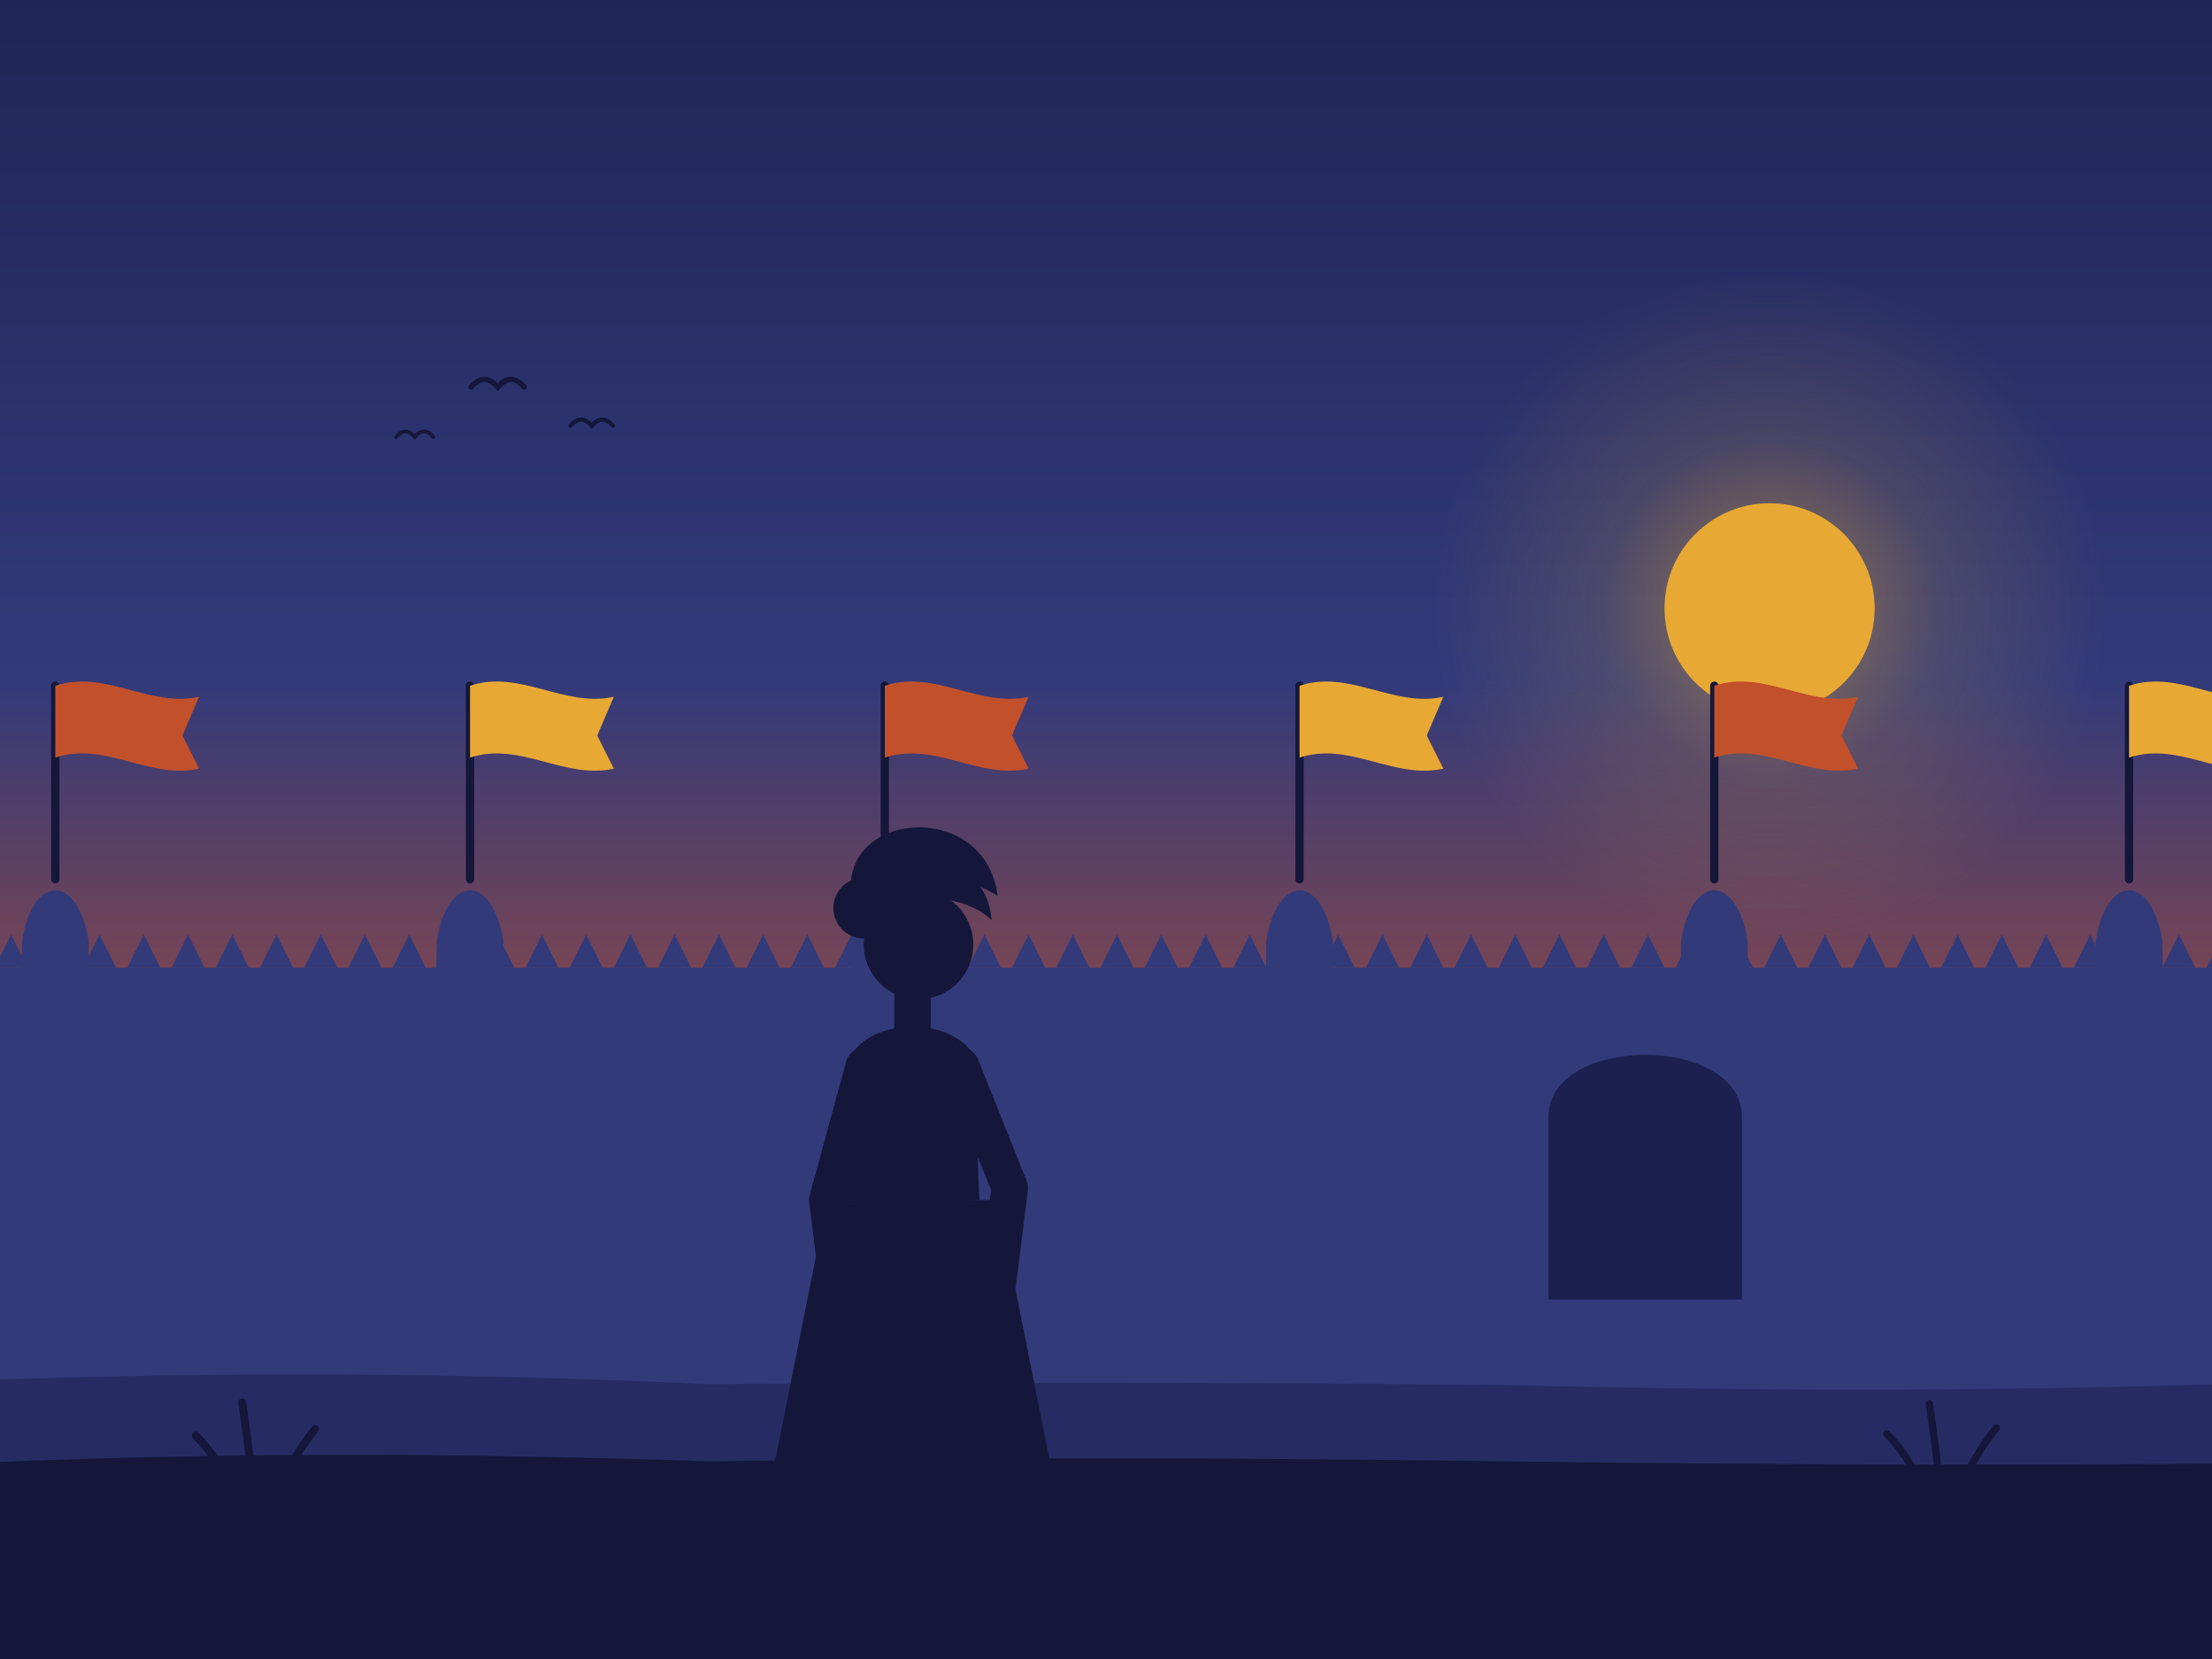
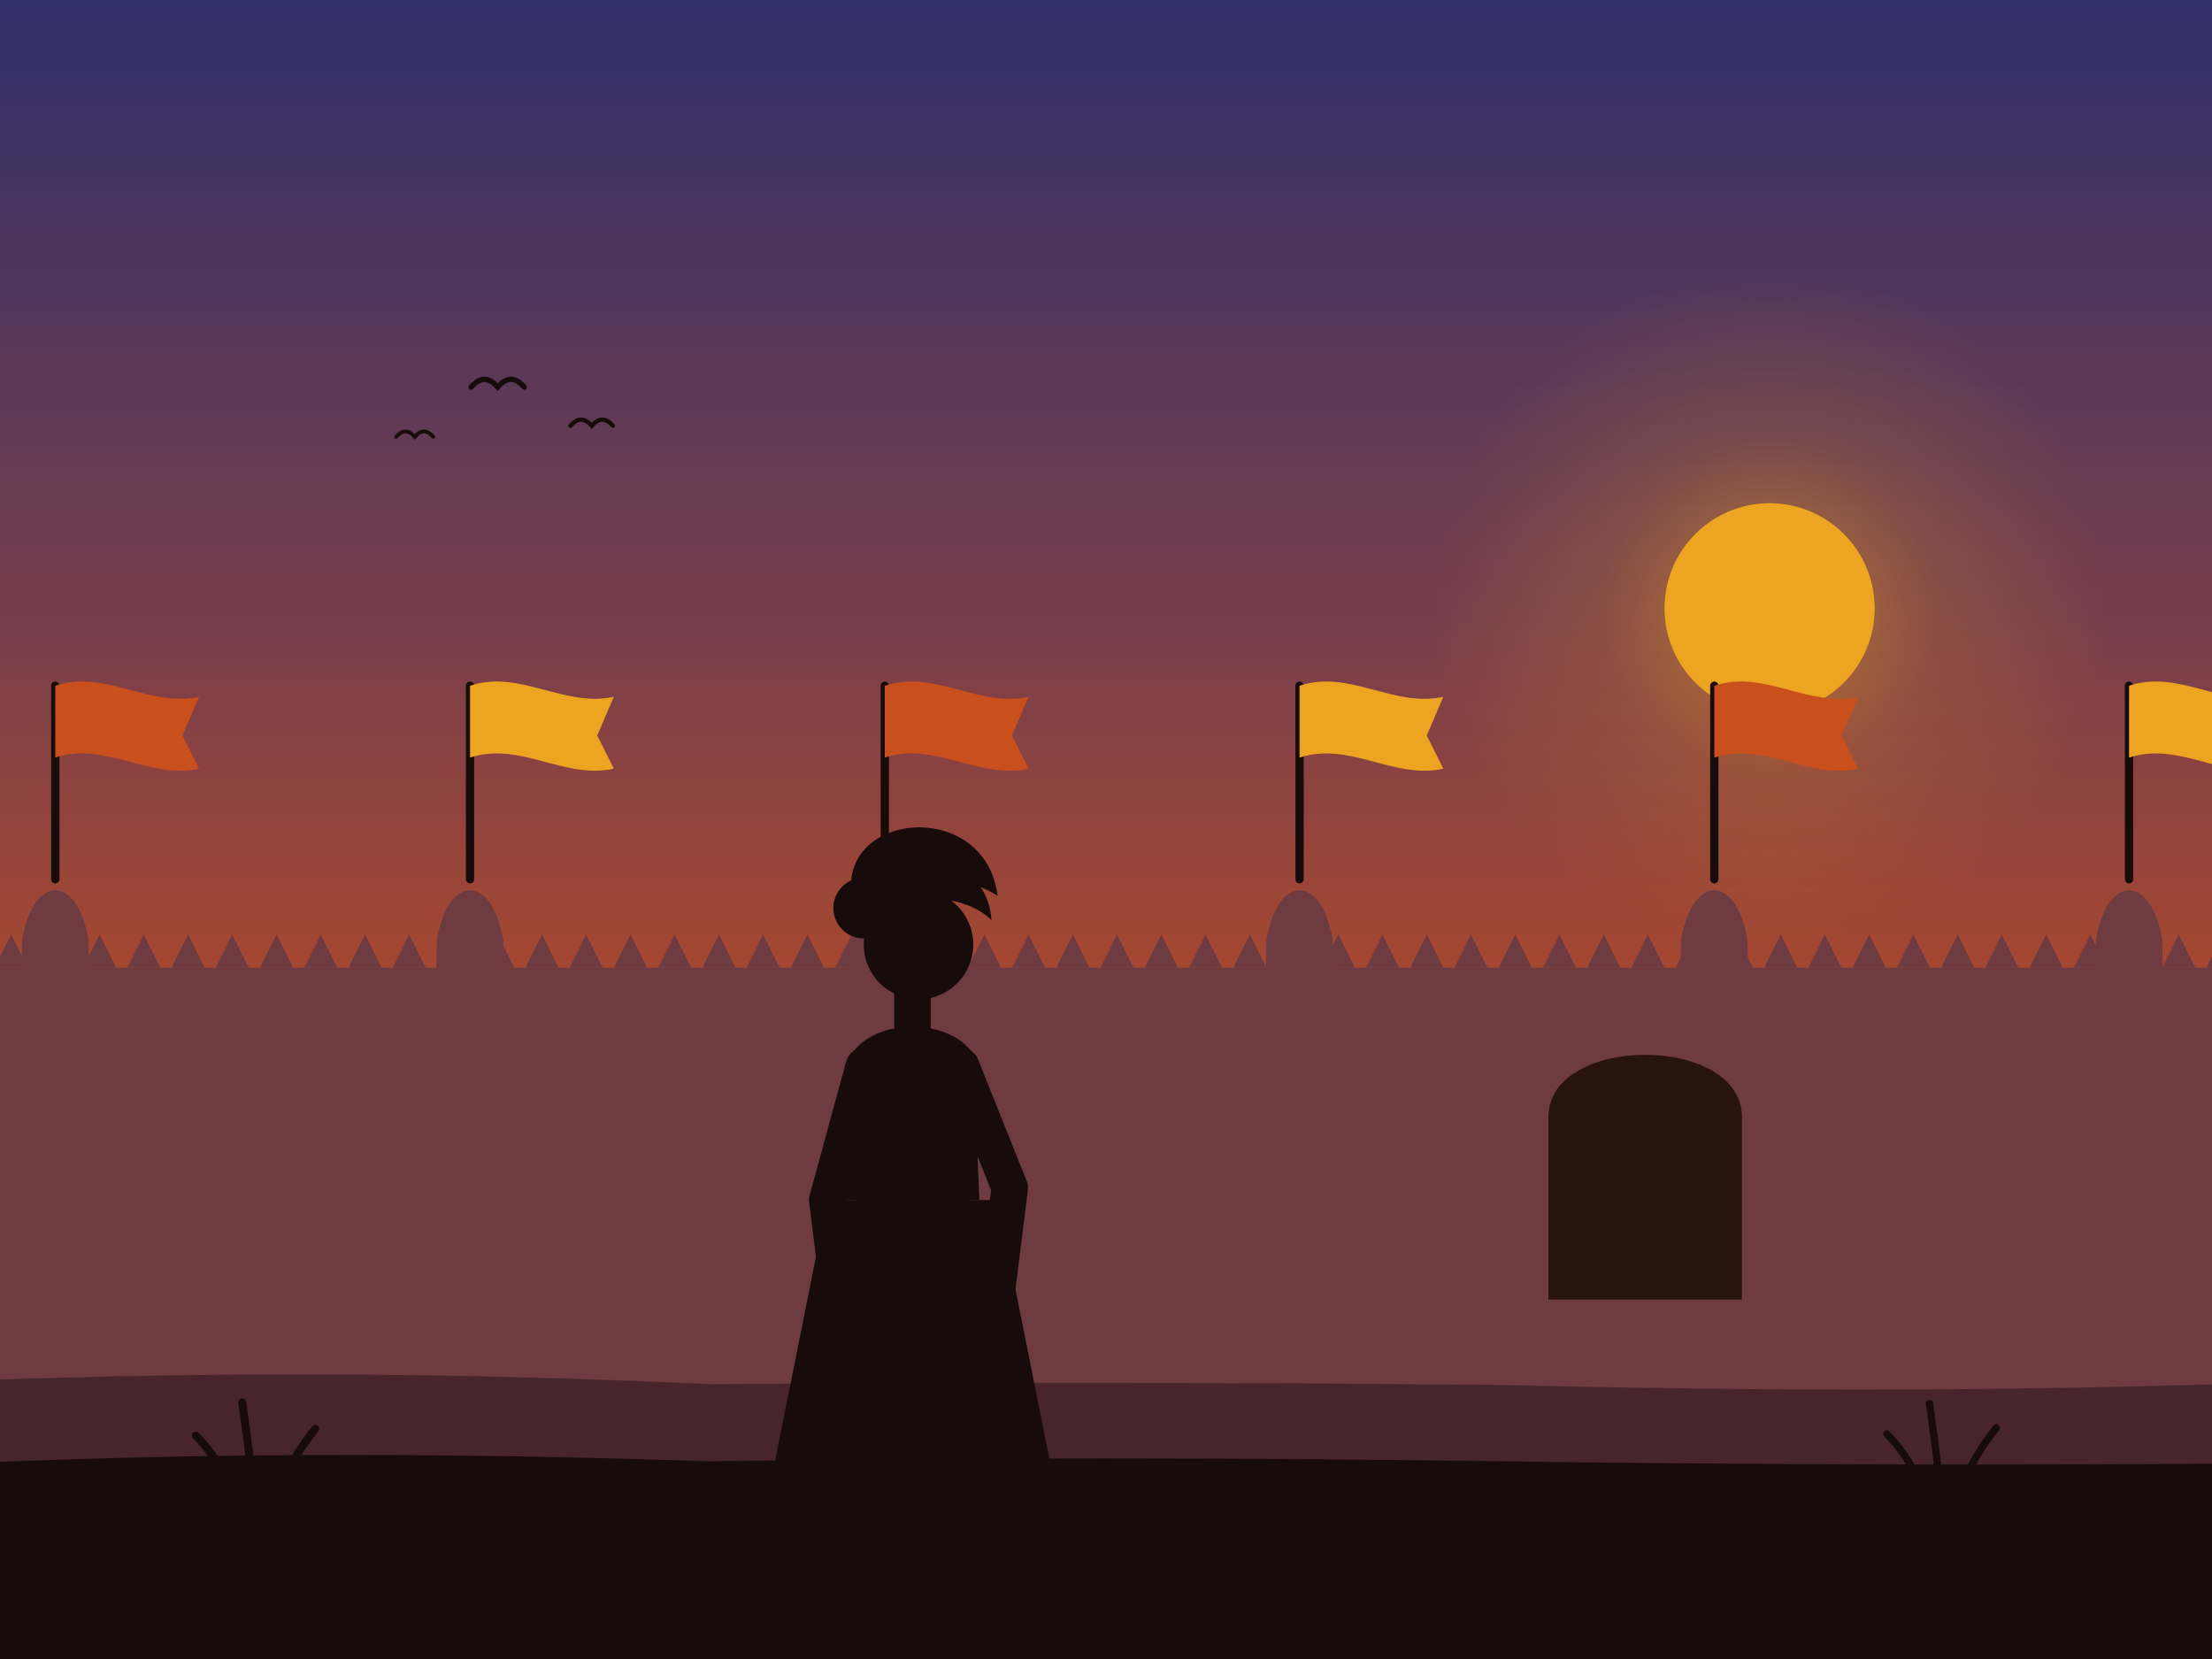
<svg xmlns="http://www.w3.org/2000/svg" viewBox="0 0 800 600" preserveAspectRatio="xMidYMid slice">
  <defs>
    <linearGradient id="guimbi-ouattara-ciel" x1="0" y1="0" x2="0" y2="1">
-       <stop offset="0" stop-color="#1d2251" />
-       <stop offset="0.42" stop-color="#323a7a" />
-       <stop offset="0.75" stop-color="#c2502b" />
-       <stop offset="1" stop-color="#e8a934" />
+       <stop offset="0" stop-color="#232c70" />
+       <stop offset="0.4" stop-color="#7a3f4a" />
+       <stop offset="0.72" stop-color="#c94f1c" />
+       <stop offset="1" stop-color="#eda521" />
    </linearGradient>
    <radialGradient id="guimbi-ouattara-halo">
-       <stop offset="0" stop-color="#e8a934" stop-opacity="0.55" />
-       <stop offset="0.5" stop-color="#e8a934" stop-opacity="0.15" />
-       <stop offset="1" stop-color="#e8a934" stop-opacity="0" />
+       <stop offset="0" stop-color="#eda521" stop-opacity="0.55" />
+       <stop offset="0.5" stop-color="#eda521" stop-opacity="0.15" />
+       <stop offset="1" stop-color="#eda521" stop-opacity="0" />
    </radialGradient>
  </defs>
  <g class="calque-fond">
    <rect x="-40" y="-40" width="880" height="680" fill="url(#guimbi-ouattara-ciel)" />
    <circle cx="640" cy="220" r="121.6" fill="url(#guimbi-ouattara-halo)" class="anime-lueur" />
-     <circle cx="640" cy="220" r="38" fill="#e8a934" />
+     <circle cx="640" cy="220" r="38" fill="#eda521" />
    <g class="anime-vol">
      <g transform="translate(180 140) scale(0.8 0.8)">
-         <path d="M-12 0 Q-6 -7 0 0 Q6 -7 12 0" fill="none" stroke="#14173a" stroke-width="2.4" stroke-linecap="round" />
+         <path d="M-12 0 Q-6 -7 0 0 Q6 -7 12 0" fill="none" stroke="#170c0a" stroke-width="2.4" stroke-linecap="round" />
      </g>
      <g transform="translate(214 154) scale(0.64 0.64)">
-         <path d="M-12 0 Q-6 -7 0 0 Q6 -7 12 0" fill="none" stroke="#14173a" stroke-width="2.4" stroke-linecap="round" />
+         <path d="M-12 0 Q-6 -7 0 0 Q6 -7 12 0" fill="none" stroke="#170c0a" stroke-width="2.4" stroke-linecap="round" />
      </g>
      <g transform="translate(150 158) scale(0.56 0.56)">
-         <path d="M-12 0 Q-6 -7 0 0 Q6 -7 12 0" fill="none" stroke="#14173a" stroke-width="2.4" stroke-linecap="round" />
+         <path d="M-12 0 Q-6 -7 0 0 Q6 -7 12 0" fill="none" stroke="#170c0a" stroke-width="2.4" stroke-linecap="round" />
      </g>
    </g>
  </g>
  <g class="calque-decor">
-     <g fill="#323a7a">
+     <g fill="#6d3b40">
      <rect x="-40" y="350" width="880" height="200" />
      <path d="M-34 350 L-28 338 L-22 350Z" />
      <path d="M-18 350 L-12 338 L-6 350Z" />
      <path d="M-2 350 L4 338 L10 350Z" />
      <path d="M14 350 L20 338 L26 350Z" />
      <path d="M30 350 L36 338 L42 350Z" />
      <path d="M46 350 L52 338 L58 350Z" />
      <path d="M62 350 L68 338 L74 350Z" />
      <path d="M78 350 L84 338 L90 350Z" />
      <path d="M94 350 L100 338 L106 350Z" />
      <path d="M110 350 L116 338 L122 350Z" />
      <path d="M126 350 L132 338 L138 350Z" />
      <path d="M142 350 L148 338 L154 350Z" />
      <path d="M158 350 L164 338 L170 350Z" />
      <path d="M174 350 L180 338 L186 350Z" />
      <path d="M190 350 L196 338 L202 350Z" />
      <path d="M206 350 L212 338 L218 350Z" />
      <path d="M222 350 L228 338 L234 350Z" />
      <path d="M238 350 L244 338 L250 350Z" />
      <path d="M254 350 L260 338 L266 350Z" />
      <path d="M270 350 L276 338 L282 350Z" />
      <path d="M286 350 L292 338 L298 350Z" />
      <path d="M302 350 L308 338 L314 350Z" />
      <path d="M318 350 L324 338 L330 350Z" />
      <path d="M334 350 L340 338 L346 350Z" />
      <path d="M350 350 L356 338 L362 350Z" />
      <path d="M366 350 L372 338 L378 350Z" />
      <path d="M382 350 L388 338 L394 350Z" />
      <path d="M398 350 L404 338 L410 350Z" />
      <path d="M414 350 L420 338 L426 350Z" />
      <path d="M430 350 L436 338 L442 350Z" />
      <path d="M446 350 L452 338 L458 350Z" />
      <path d="M462 350 L468 338 L474 350Z" />
      <path d="M478 350 L484 338 L490 350Z" />
      <path d="M494 350 L500 338 L506 350Z" />
      <path d="M510 350 L516 338 L522 350Z" />
      <path d="M526 350 L532 338 L538 350Z" />
      <path d="M542 350 L548 338 L554 350Z" />
      <path d="M558 350 L564 338 L570 350Z" />
      <path d="M574 350 L580 338 L586 350Z" />
      <path d="M590 350 L596 338 L602 350Z" />
      <path d="M606 350 L612 338 L618 350Z" />
      <path d="M622 350 L628 338 L634 350Z" />
      <path d="M638 350 L644 338 L650 350Z" />
      <path d="M654 350 L660 338 L666 350Z" />
      <path d="M670 350 L676 338 L682 350Z" />
      <path d="M686 350 L692 338 L698 350Z" />
      <path d="M702 350 L708 338 L714 350Z" />
      <path d="M718 350 L724 338 L730 350Z" />
      <path d="M734 350 L740 338 L746 350Z" />
      <path d="M750 350 L756 338 L762 350Z" />
      <path d="M766 350 L772 338 L778 350Z" />
      <path d="M782 350 L788 338 L794 350Z" />
      <path d="M798 350 L804 338 L810 350Z" />
      <path d="M814 350 L820 338 L826 350Z" />
      <path d="M830 350 L836 338 L842 350Z" />
      <path d="M4 530 L8 340 C12 316 28 316 32 340 L36 530Z" />
      <rect x="-6" y="360" width="52" height="4" rx="2" />
      <rect x="-6" y="386" width="52" height="4" rx="2" />
      <rect x="-6" y="412" width="52" height="4" rx="2" />
      <path d="M154 530 L158 340 C162 316 178 316 182 340 L186 530Z" />
      <rect x="144" y="360" width="52" height="4" rx="2" />
      <rect x="144" y="386" width="52" height="4" rx="2" />
      <rect x="144" y="412" width="52" height="4" rx="2" />
      <path d="M304 530 L308 340 C312 316 328 316 332 340 L336 530Z" />
      <rect x="294" y="360" width="52" height="4" rx="2" />
      <rect x="294" y="386" width="52" height="4" rx="2" />
      <rect x="294" y="412" width="52" height="4" rx="2" />
      <path d="M454 530 L458 340 C462 316 478 316 482 340 L486 530Z" />
      <rect x="444" y="360" width="52" height="4" rx="2" />
      <rect x="444" y="386" width="52" height="4" rx="2" />
      <rect x="444" y="412" width="52" height="4" rx="2" />
      <path d="M604 530 L608 340 C612 316 628 316 632 340 L636 530Z" />
      <rect x="594" y="360" width="52" height="4" rx="2" />
      <rect x="594" y="386" width="52" height="4" rx="2" />
      <rect x="594" y="412" width="52" height="4" rx="2" />
      <path d="M754 530 L758 340 C762 316 778 316 782 340 L786 530Z" />
      <rect x="744" y="360" width="52" height="4" rx="2" />
      <rect x="744" y="386" width="52" height="4" rx="2" />
      <rect x="744" y="412" width="52" height="4" rx="2" />
    </g>
-     <path d="M20 318 L20 248" fill="none" stroke="#14173a" stroke-width="3" stroke-linecap="round" stroke-linejoin="round" />
+     <path d="M20 318 L20 248" fill="none" stroke="#170c0a" stroke-width="3" stroke-linecap="round" stroke-linejoin="round" />
    <g class="anime-etendard">
-       <path fill="#c2502b" d="M20 248 C38 242 54 256 72 252 L66 266 L72 278 C54 282 38 268 20 274Z" />
+       <path fill="#c94f1c" d="M20 248 C38 242 54 256 72 252 L66 266 L72 278 C54 282 38 268 20 274Z" />
    </g>
-     <path d="M170 318 L170 248" fill="none" stroke="#14173a" stroke-width="3" stroke-linecap="round" stroke-linejoin="round" />
+     <path d="M170 318 L170 248" fill="none" stroke="#170c0a" stroke-width="3" stroke-linecap="round" stroke-linejoin="round" />
    <g class="anime-etendard" style="animation-delay:-0.3s">
-       <path fill="#e8a934" d="M170 248 C188 242 204 256 222 252 L216 266 L222 278 C204 282 188 268 170 274Z" />
+       <path fill="#eda521" d="M170 248 C188 242 204 256 222 252 L216 266 L222 278 C204 282 188 268 170 274Z" />
    </g>
-     <path d="M320 318 L320 248" fill="none" stroke="#14173a" stroke-width="3" stroke-linecap="round" stroke-linejoin="round" />
+     <path d="M320 318 L320 248" fill="none" stroke="#170c0a" stroke-width="3" stroke-linecap="round" stroke-linejoin="round" />
    <g class="anime-etendard" style="animation-delay:-0.6s">
-       <path fill="#c2502b" d="M320 248 C338 242 354 256 372 252 L366 266 L372 278 C354 282 338 268 320 274Z" />
+       <path fill="#c94f1c" d="M320 248 C338 242 354 256 372 252 L366 266 L372 278 C354 282 338 268 320 274Z" />
    </g>
-     <path d="M470 318 L470 248" fill="none" stroke="#14173a" stroke-width="3" stroke-linecap="round" stroke-linejoin="round" />
+     <path d="M470 318 L470 248" fill="none" stroke="#170c0a" stroke-width="3" stroke-linecap="round" stroke-linejoin="round" />
    <g class="anime-etendard" style="animation-delay:-0.9s">
-       <path fill="#e8a934" d="M470 248 C488 242 504 256 522 252 L516 266 L522 278 C504 282 488 268 470 274Z" />
+       <path fill="#eda521" d="M470 248 C488 242 504 256 522 252 L516 266 L522 278 C504 282 488 268 470 274Z" />
    </g>
-     <path d="M620 318 L620 248" fill="none" stroke="#14173a" stroke-width="3" stroke-linecap="round" stroke-linejoin="round" />
+     <path d="M620 318 L620 248" fill="none" stroke="#170c0a" stroke-width="3" stroke-linecap="round" stroke-linejoin="round" />
    <g class="anime-etendard" style="animation-delay:-1.2s">
-       <path fill="#c2502b" d="M620 248 C638 242 654 256 672 252 L666 266 L672 278 C654 282 638 268 620 274Z" />
+       <path fill="#c94f1c" d="M620 248 C638 242 654 256 672 252 L666 266 L672 278 C654 282 638 268 620 274Z" />
    </g>
-     <path d="M770 318 L770 248" fill="none" stroke="#14173a" stroke-width="3" stroke-linecap="round" stroke-linejoin="round" />
+     <path d="M770 318 L770 248" fill="none" stroke="#170c0a" stroke-width="3" stroke-linecap="round" stroke-linejoin="round" />
    <g class="anime-etendard" style="animation-delay:-1.5s">
-       <path fill="#e8a934" d="M770 248 C788 242 804 256 822 252 L816 266 L822 278 C804 282 788 268 770 274Z" />
+       <path fill="#eda521" d="M770 248 C788 242 804 256 822 252 L816 266 L822 278 C804 282 788 268 770 274Z" />
    </g>
-     <path fill="#1b2050" d="M560 470 V404 C560 374 630 374 630 404 V470Z" />
-     <path fill="#262c63" d="M-30 500 C70.3 496 156.3 496 256.7 500.6 C357 499.9 443 499.9 543.3 500.9 C643.7 503.3 729.7 503.3 830 499.7 V630 H-30Z" />
+     <path fill="#28140f" d="M560 470 V404 C560 374 630 374 630 404 V470Z" />
+     <path fill="#47252a" d="M-30 500 C70.3 496 156.3 496 256.7 500.6 C357 499.9 443 499.9 543.3 500.9 C643.7 503.3 729.7 503.3 830 499.7 V630 H-30Z" />
  </g>
  <g class="calque-personnages">
-     <path fill="#14173a" d="M-30 530 C70.3 525.2 156.3 525.2 256.7 528.5 C357 527.1 443 527.1 543.3 528.5 C643.7 529.9 729.7 529.9 830 529.2 V630 H-30Z" />
+     <path fill="#170c0a" d="M-30 530 C70.3 525.2 156.3 525.2 256.7 528.5 C357 527.1 443 527.1 543.3 528.5 C643.7 529.9 729.7 529.9 830 529.2 V630 H-30Z" />
    <g transform="translate(330 566) scale(2.2 2.2)">
-       <g fill="#14173a">
+       <g fill="#170c0a">
        <path d="M-9 -62 C-13 -40 -19 -16 -22 0 L22 0 C19 -16 13 -40 9 -62Z" />
        <path d="M-11 -60 L-10 -84 C-6 -90 6 -90 10 -84 L11 -60Z" />
        <rect x="-3" y="-95" width="6" height="9" />
        <circle cx="1" cy="-102" r="9" />
        <path d="M-9 -104 C-9 -118 12 -120 13 -106 C8 -111 -4 -111 -9 -104Z" />
        <circle cx="-8" cy="-108" r="5" />
      </g>
-       <path d="M-8 -82 L-14 -60 L-12 -44" fill="none" stroke="#14173a" stroke-width="6" stroke-linecap="round" stroke-linejoin="round" />
-       <path d="M8 -82 L16 -62 L14 -46" fill="none" stroke="#14173a" stroke-width="6" stroke-linecap="round" stroke-linejoin="round" />
-       <path fill="#14173a" d="M-14 -60 L-26 0 L26 0 L14 -60Z" />
-       <path fill="#14173a" d="M-10 -110 C-12 -124 12 -126 14 -110 C8 -114 -4 -114 -10 -110Z" />
+       <path d="M-8 -82 L-14 -60 L-12 -44" fill="none" stroke="#170c0a" stroke-width="6" stroke-linecap="round" stroke-linejoin="round" />
+       <path d="M8 -82 L16 -62 L14 -46" fill="none" stroke="#170c0a" stroke-width="6" stroke-linecap="round" stroke-linejoin="round" />
+       <path fill="#170c0a" d="M-14 -60 L-26 0 L26 0 L14 -60Z" />
+       <path fill="#170c0a" d="M-10 -110 C-12 -124 12 -126 14 -110 C8 -114 -4 -114 -10 -110Z" />
    </g>
    <g transform="translate(90 560) scale(1.2 1.2)">
      <g class="anime-vent">
-         <path d="M0 0 C-2 -14 -8 -26 -16 -34" fill="none" stroke="#14173a" stroke-width="2.4" stroke-linecap="round" stroke-linejoin="round" />
-         <path d="M2 0 C2 -16 0 -30 -2 -44" fill="none" stroke="#14173a" stroke-width="2.4" stroke-linecap="round" stroke-linejoin="round" />
-         <path d="M4 0 C6 -14 12 -26 20 -36" fill="none" stroke="#14173a" stroke-width="2.4" stroke-linecap="round" stroke-linejoin="round" />
-         <path d="M-4 0 C-8 -10 -16 -16 -24 -20" fill="none" stroke="#14173a" stroke-width="2.4" stroke-linecap="round" stroke-linejoin="round" />
-         <path d="M6 0 C10 -8 18 -14 28 -16" fill="none" stroke="#14173a" stroke-width="2.4" stroke-linecap="round" stroke-linejoin="round" />
+         <path d="M0 0 C-2 -14 -8 -26 -16 -34" fill="none" stroke="#170c0a" stroke-width="2.4" stroke-linecap="round" stroke-linejoin="round" />
+         <path d="M2 0 C2 -16 0 -30 -2 -44" fill="none" stroke="#170c0a" stroke-width="2.4" stroke-linecap="round" stroke-linejoin="round" />
+         <path d="M4 0 C6 -14 12 -26 20 -36" fill="none" stroke="#170c0a" stroke-width="2.4" stroke-linecap="round" stroke-linejoin="round" />
+         <path d="M-4 0 C-8 -10 -16 -16 -24 -20" fill="none" stroke="#170c0a" stroke-width="2.4" stroke-linecap="round" stroke-linejoin="round" />
+         <path d="M6 0 C10 -8 18 -14 28 -16" fill="none" stroke="#170c0a" stroke-width="2.4" stroke-linecap="round" stroke-linejoin="round" />
      </g>
    </g>
    <g transform="translate(700 556) scale(1.1 1.1)">
      <g class="anime-vent" style="animation-delay:-0.9s">
-         <path d="M0 0 C-2 -14 -8 -26 -16 -34" fill="none" stroke="#14173a" stroke-width="2.4" stroke-linecap="round" stroke-linejoin="round" />
-         <path d="M2 0 C2 -16 0 -30 -2 -44" fill="none" stroke="#14173a" stroke-width="2.4" stroke-linecap="round" stroke-linejoin="round" />
-         <path d="M4 0 C6 -14 12 -26 20 -36" fill="none" stroke="#14173a" stroke-width="2.4" stroke-linecap="round" stroke-linejoin="round" />
-         <path d="M-4 0 C-8 -10 -16 -16 -24 -20" fill="none" stroke="#14173a" stroke-width="2.4" stroke-linecap="round" stroke-linejoin="round" />
-         <path d="M6 0 C10 -8 18 -14 28 -16" fill="none" stroke="#14173a" stroke-width="2.4" stroke-linecap="round" stroke-linejoin="round" />
+         <path d="M0 0 C-2 -14 -8 -26 -16 -34" fill="none" stroke="#170c0a" stroke-width="2.4" stroke-linecap="round" stroke-linejoin="round" />
+         <path d="M2 0 C2 -16 0 -30 -2 -44" fill="none" stroke="#170c0a" stroke-width="2.4" stroke-linecap="round" stroke-linejoin="round" />
+         <path d="M4 0 C6 -14 12 -26 20 -36" fill="none" stroke="#170c0a" stroke-width="2.4" stroke-linecap="round" stroke-linejoin="round" />
+         <path d="M-4 0 C-8 -10 -16 -16 -24 -20" fill="none" stroke="#170c0a" stroke-width="2.4" stroke-linecap="round" stroke-linejoin="round" />
+         <path d="M6 0 C10 -8 18 -14 28 -16" fill="none" stroke="#170c0a" stroke-width="2.4" stroke-linecap="round" stroke-linejoin="round" />
      </g>
    </g>
  </g>
</svg>
